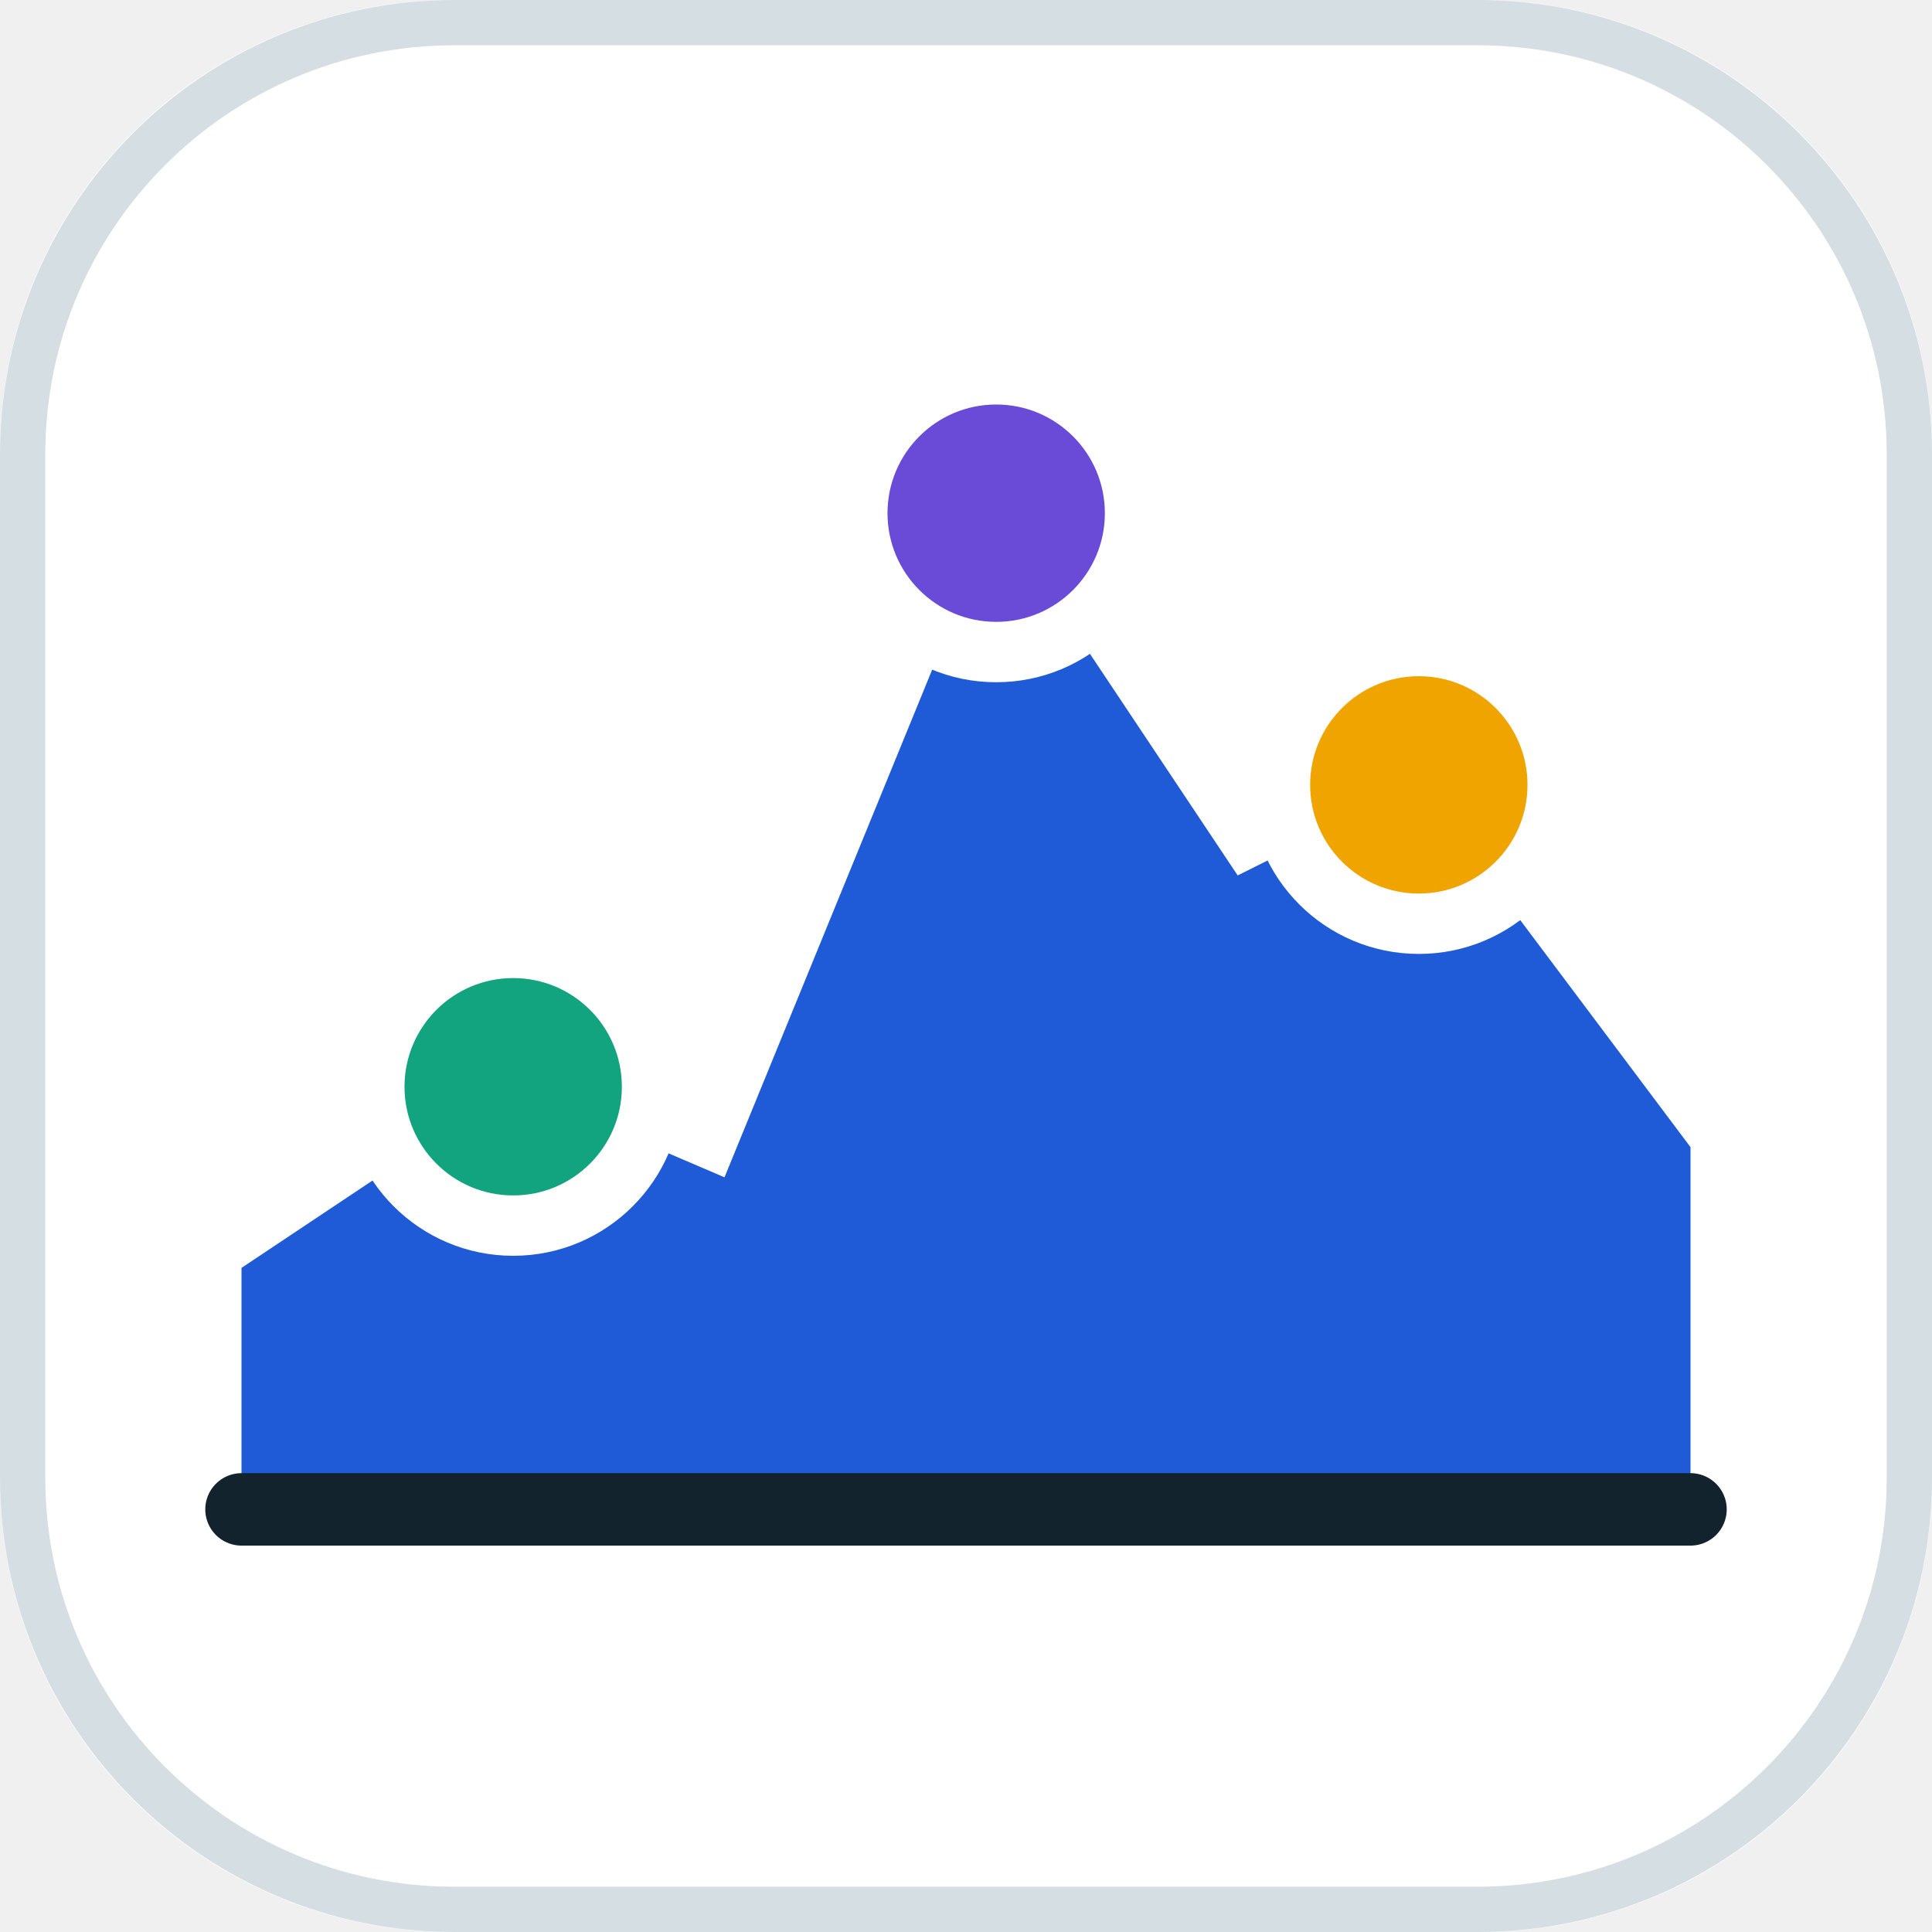
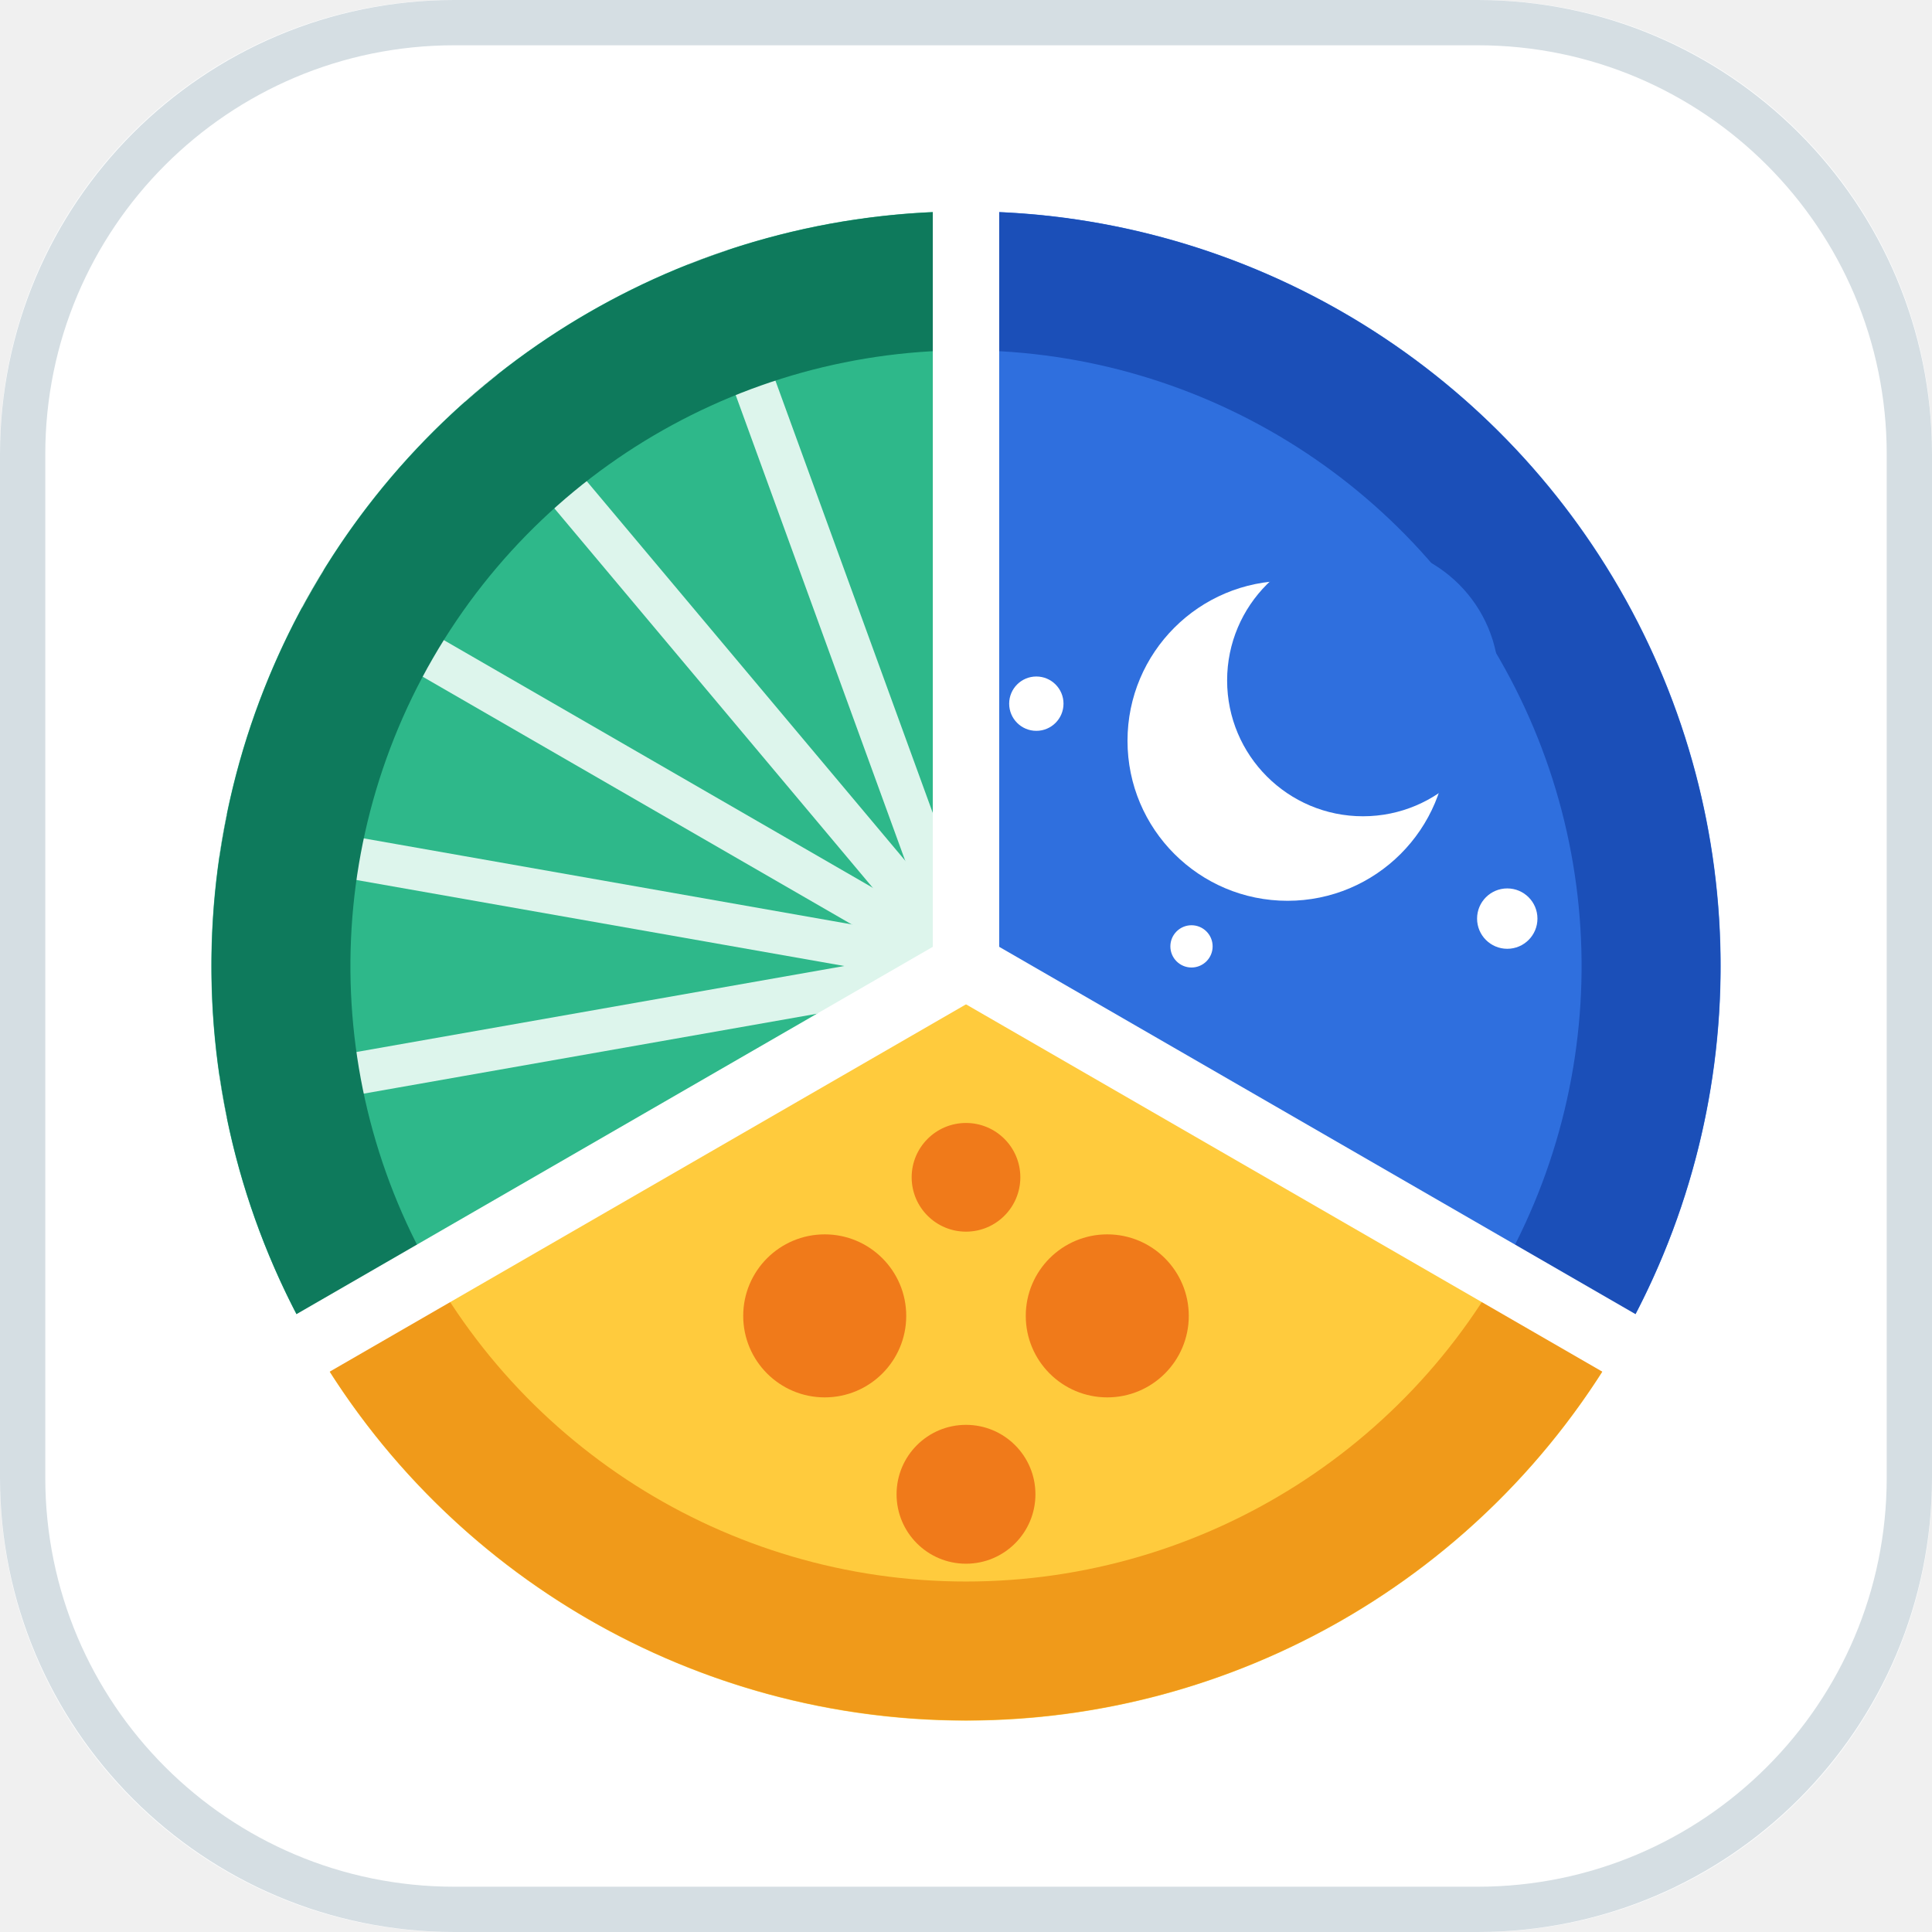
<svg xmlns="http://www.w3.org/2000/svg" viewBox="0 0 64 64">
  <rect width="64" height="64" rx="15" fill="#FFFFFF" />
  <rect x=".75" y=".75" width="62.5" height="62.5" rx="14.3" fill="none" stroke="#D5DEE3" stroke-width="1.5" />
-   <path d="M8 50 8 42 17 36 24 39 33 17 41 29 47 26 56 38 56 50Z" fill="#1F5BD6" />
-   <path d="M8 50H56" stroke="#12232E" stroke-width="2.4" stroke-linecap="round" />
-   <circle cx="17" cy="36" r="4.6" fill="#12A37F" stroke="#FFFFFF" stroke-width="2" />
-   <circle cx="33" cy="17" r="4.6" fill="#6A4BD8" stroke="#FFFFFF" stroke-width="2" />
-   <circle cx="47" cy="26" r="4.6" fill="#F0A400" stroke="#FFFFFF" stroke-width="2" />
+   <clipPath id="w">
+     <path d="M32 32L10.35 44.50A25 25 0 0 1 32.00 7.00Z" />
+   </clipPath>
+   <g clip-path="url(#w)">
+     <path d="M32 32L10.35 44.50A25 25 0 0 1 32.00 7.00Z" fill="#2EB88A" />
+     <line x1="32" y1="32" x2="7.38" y2="36.34" stroke="#DDF5EC" stroke-width="1.4" />
+     <line x1="32" y1="32" x2="7.38" y2="27.66" stroke="#DDF5EC" stroke-width="1.4" />
+     <line x1="32" y1="32" x2="10.35" y2="19.50" stroke="#DDF5EC" stroke-width="1.4" />
+     <line x1="32" y1="32" x2="15.93" y2="12.85" stroke="#DDF5EC" stroke-width="1.4" />
+     <line x1="32" y1="32" x2="23.45" y2="8.51" stroke="#DDF5EC" stroke-width="1.4" />
+     <path d="M13.41 45.02A22.7 22.7 0 0 1 33.98 9.39" fill="none" stroke="#0E7A5C" stroke-width="4.6" />
+   </g>
+   <clipPath id="p">
+     <path d="M32 32L53.65 44.50A25 25 0 0 1 10.35 44.50Z" />
+   </clipPath>
+   <g clip-path="url(#p)">
+     <path d="M32 32L53.65 44.50A25 25 0 0 1 10.35 44.50Z" fill="#FFCB3D" />
+     <path d="M52.57 41.59A22.7 22.7 0 0 1 11.43 41.59" fill="none" stroke="#F09A1A" stroke-width="4.6" />
+     <circle cx="36.68" cy="43.59" r="2.7" fill="#F07A1A" />
+     <circle cx="27.32" cy="43.59" r="2.7" fill="#F07A1A" />
+     <circle cx="32.00" cy="49.50" r="2.3" fill="#F07A1A" />
+     <circle cx="32.00" cy="39.00" r="1.8" fill="#F07A1A" />
+   </g>
+   <clipPath id="s">
+     <path d="M32 32L32.00 7.00A25 25 0 0 1 53.65 44.50Z" />
+   </clipPath>
+   <g clip-path="url(#s)">
+     <path d="M32 32L32.00 7.00A25 25 0 0 1 53.65 44.50Z" fill="#2F6FDE" />
+     <path d="M30.02 9.39A22.7 22.7 0 0 1 50.59 45.02" fill="none" stroke="#1B4FB8" stroke-width="4.6" />
+     <circle cx="42.65" cy="24.54" r="5.3" fill="#FFFFFF" />
+     <circle cx="45.15" cy="22.54" r="4.5" fill="#2F6FDE" />
+     <circle cx="34.33" cy="23.31" r="0.9" fill="#FFFFFF" />
+     <circle cx="49.93" cy="30.43" r="1" fill="#FFFFFF" />
+     <circle cx="39.47" cy="31.35" r="0.7" fill="#FFFFFF" />
+   </g>
+   <line x1="32" y1="32" x2="32.00" y2="6.00" stroke="#FFFFFF" stroke-width="2.2" />
+   <line x1="32" y1="32" x2="54.52" y2="45.00" stroke="#FFFFFF" stroke-width="2.2" />
+   <line x1="32" y1="32" x2="9.48" y2="45.00" stroke="#FFFFFF" stroke-width="2.2" />
</svg>
